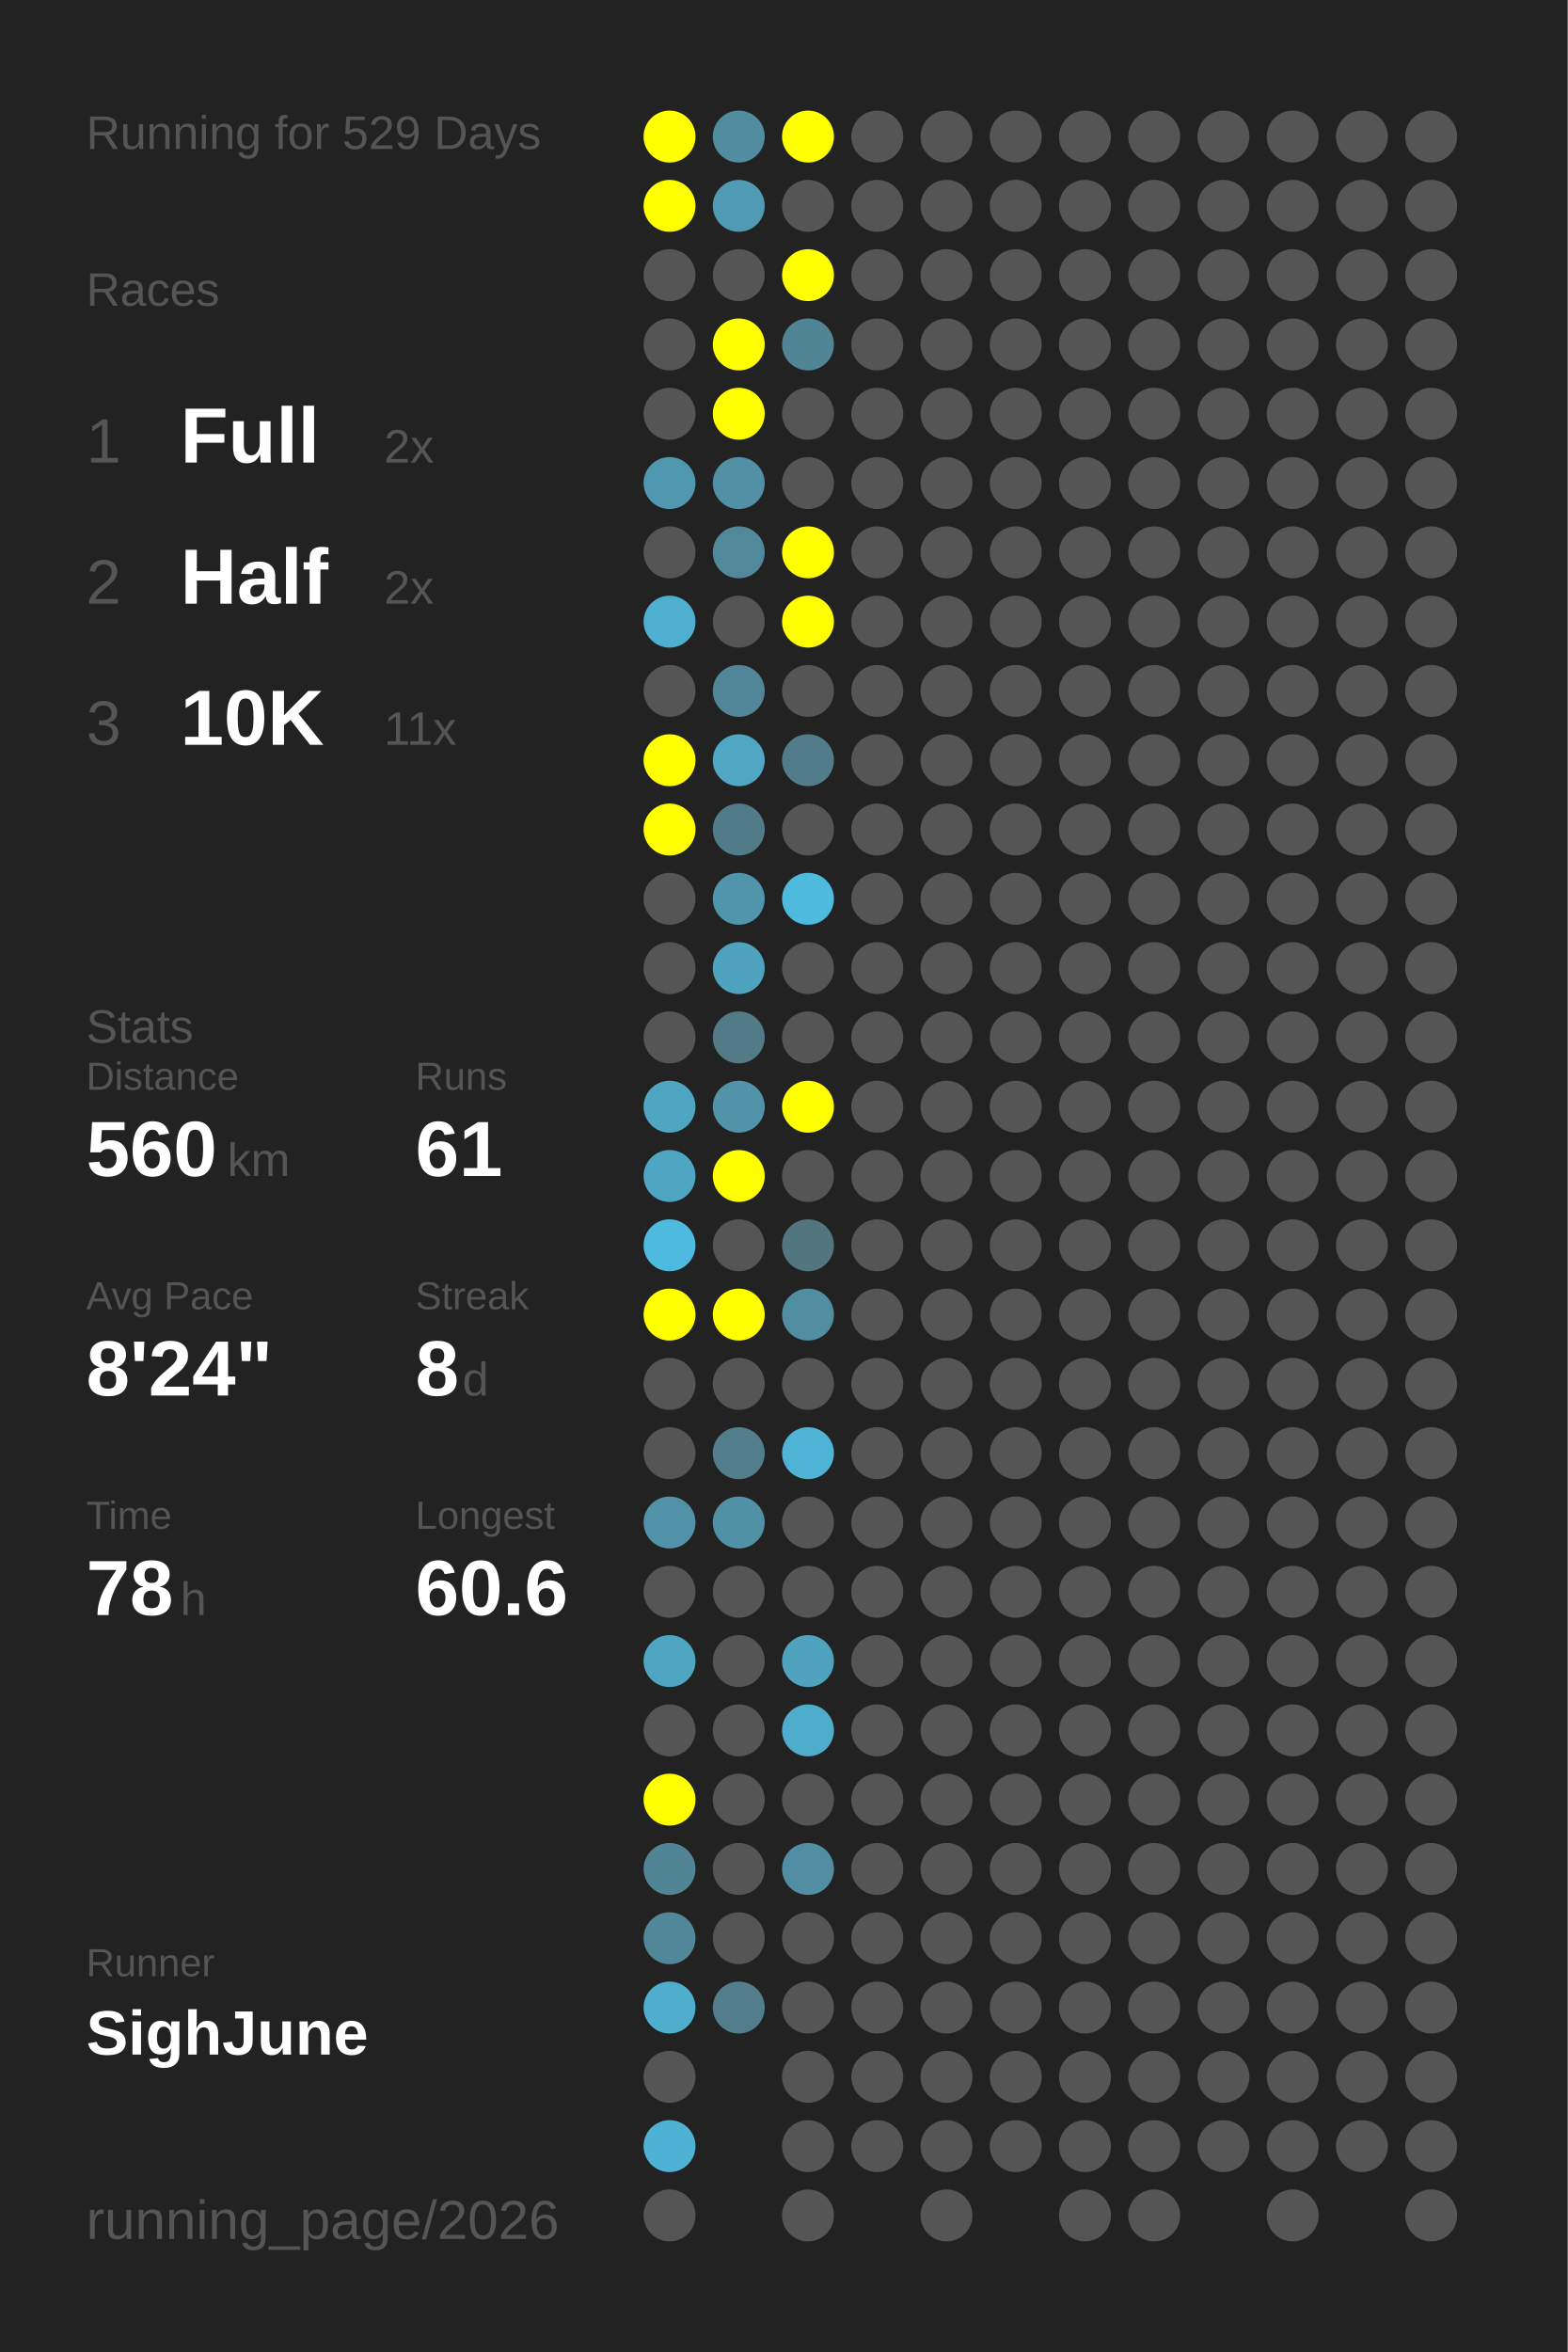
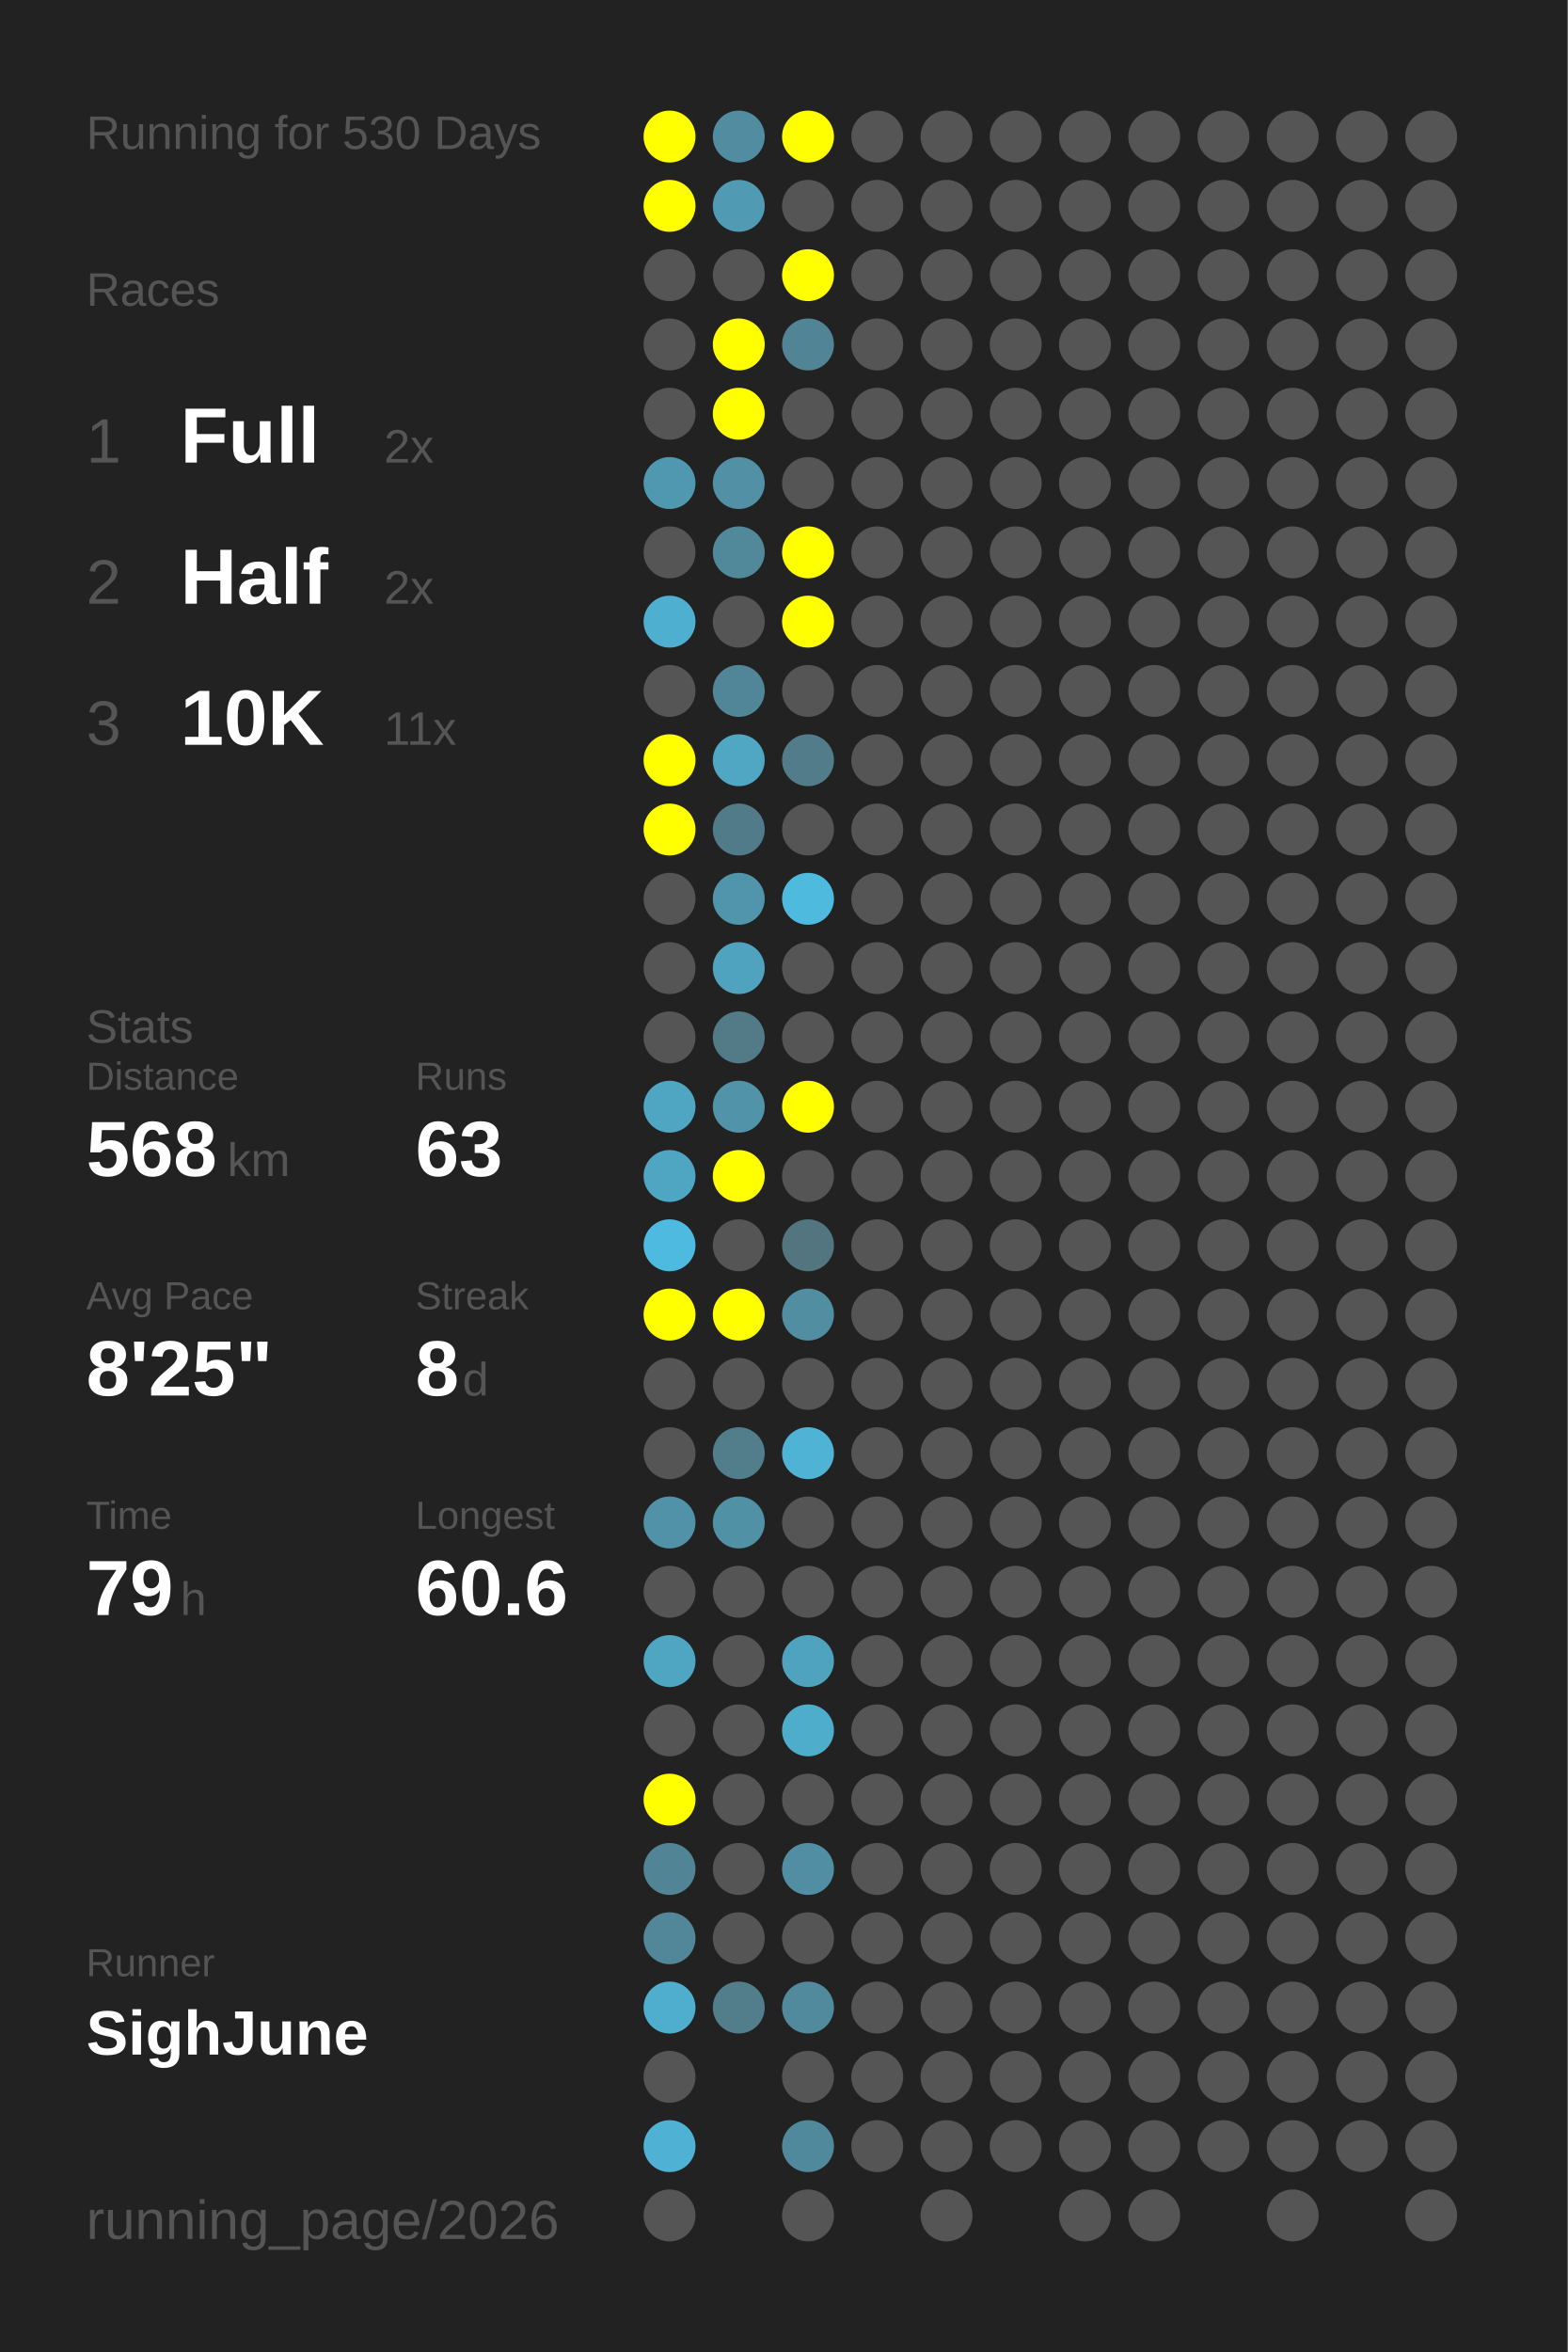
<svg xmlns="http://www.w3.org/2000/svg" baseProfile="full" height="300mm" version="1.1" viewBox="0,0,200,300" width="200mm">
  <defs />
  <rect fill="#222222" height="300" width="200" x="0" y="0" />
-   <text fill="#555555" style="font-size:6px; font-family:Arial;" x="11" y="19">Running for 529 Days</text>
+   <text fill="#555555" style="font-size:6px; font-family:Arial;" x="11" y="19">Running for 530 Days</text>
  <text fill="#555555" style="font-size:6px; font-family:Arial;" x="11" y="39">Races</text>
  <text fill="#555555" style="font-size:8px; font-family:Arial;" x="11" y="59">1</text>
  <text fill="#FFFFFF" style="font-size:10px; font-family:Arial; font-weight:bold;" x="23" y="59">Full</text>
  <text fill="#555555" style="font-size:6px; font-family:Arial;" x="49" y="59">2x</text>
  <text fill="#555555" style="font-size:8px; font-family:Arial;" x="11" y="77">2</text>
  <text fill="#FFFFFF" style="font-size:10px; font-family:Arial; font-weight:bold;" x="23" y="77">Half</text>
  <text fill="#555555" style="font-size:6px; font-family:Arial;" x="49" y="77">2x</text>
  <text fill="#555555" style="font-size:8px; font-family:Arial;" x="11" y="95">3</text>
  <text fill="#FFFFFF" style="font-size:10px; font-family:Arial; font-weight:bold;" x="23" y="95">10K</text>
  <text fill="#555555" style="font-size:6px; font-family:Arial;" x="49" y="95">11x</text>
  <text fill="#555555" style="font-size:6px; font-family:Arial;" x="11" y="133">Stats</text>
  <text fill="#555555" style="font-size:5px; font-family:Arial;" x="11" y="139">Distance</text>
-   <text fill="#FFFFFF" style="font-size:10px; font-family:Arial; font-weight:bold;" x="11" y="150">560</text>
+   <text fill="#FFFFFF" style="font-size:10px; font-family:Arial; font-weight:bold;" x="11" y="150">568</text>
  <text fill="#555555" style="font-size:6px; font-family:Arial;" x="29" y="150">km</text>
  <text fill="#555555" style="font-size:5px; font-family:Arial;" x="53" y="139">Runs</text>
-   <text fill="#FFFFFF" style="font-size:10px; font-family:Arial; font-weight:bold;" x="53" y="150">61</text>
+   <text fill="#FFFFFF" style="font-size:10px; font-family:Arial; font-weight:bold;" x="53" y="150">63</text>
  <text fill="#555555" style="font-size:5px; font-family:Arial;" x="11" y="167">Avg Pace</text>
-   <text fill="#FFFFFF" style="font-size:10px; font-family:Arial; font-weight:bold;" x="11" y="178">8'24"</text>
+   <text fill="#FFFFFF" style="font-size:10px; font-family:Arial; font-weight:bold;" x="11" y="178">8'25"</text>
  <text fill="#555555" style="font-size:5px; font-family:Arial;" x="53" y="167">Streak</text>
  <text fill="#FFFFFF" style="font-size:10px; font-family:Arial; font-weight:bold;" x="53" y="178">8</text>
  <text fill="#555555" style="font-size:6px; font-family:Arial;" x="59" y="178">d</text>
  <text fill="#555555" style="font-size:5px; font-family:Arial;" x="11" y="195">Time</text>
-   <text fill="#FFFFFF" style="font-size:10px; font-family:Arial; font-weight:bold;" x="11" y="206">78</text>
+   <text fill="#FFFFFF" style="font-size:10px; font-family:Arial; font-weight:bold;" x="11" y="206">79</text>
  <text fill="#555555" style="font-size:6px; font-family:Arial;" x="23" y="206">h</text>
  <text fill="#555555" style="font-size:5px; font-family:Arial;" x="53" y="195">Longest</text>
  <text fill="#FFFFFF" style="font-size:10px; font-family:Arial; font-weight:bold;" x="53" y="206">60.6</text>
  <text fill="#555555" style="font-size:5px; font-family:Arial;" x="11" y="252.065">Runner</text>
  <text fill="#FFFFFF" style="font-size:8px; font-family:Arial; font-weight:bold;" x="11" y="262.065">SighJune</text>
  <text fill="#555555" style="font-size:7px; font-family:Arial;" x="11" y="285.581">running_page/2026</text>
  <circle cx="85.417" cy="17.419" fill="#FFFF00" r="3.312" />
  <circle cx="85.417" cy="26.258" fill="#FFFF00" r="3.312" />
  <circle cx="85.417" cy="35.097" fill="#555555" r="3.312" />
  <circle cx="85.417" cy="43.935" fill="#555555" r="3.312" />
  <circle cx="85.417" cy="52.774" fill="#555555" r="3.312" />
  <circle cx="85.417" cy="61.613" fill="#5098b0" r="3.312" />
  <circle cx="85.417" cy="70.452" fill="#555555" r="3.312" />
  <circle cx="85.417" cy="79.29" fill="#4fafd0" r="3.312" />
  <circle cx="85.417" cy="88.129" fill="#555555" r="3.312" />
  <circle cx="85.417" cy="96.968" fill="#FFFF00" r="3.312" />
  <circle cx="85.417" cy="105.806" fill="#FFFF00" r="3.312" />
  <circle cx="85.417" cy="114.645" fill="#555555" r="3.312" />
  <circle cx="85.417" cy="123.484" fill="#555555" r="3.312" />
  <circle cx="85.417" cy="132.323" fill="#555555" r="3.312" />
  <circle cx="85.417" cy="141.161" fill="#4fa6c3" r="3.312" />
  <circle cx="85.417" cy="150" fill="#4fa6c3" r="3.312" />
  <circle cx="85.417" cy="158.839" fill="#4ebadf" r="3.312" />
  <circle cx="85.417" cy="167.677" fill="#FFFF00" r="3.312" />
  <circle cx="85.417" cy="176.516" fill="#555555" r="3.312" />
  <circle cx="85.417" cy="185.355" fill="#555555" r="3.312" />
  <circle cx="85.417" cy="194.194" fill="#5192a8" r="3.312" />
  <circle cx="85.417" cy="203.032" fill="#555555" r="3.312" />
  <circle cx="85.417" cy="211.871" fill="#4fa6c3" r="3.312" />
  <circle cx="85.417" cy="220.71" fill="#555555" r="3.312" />
  <circle cx="85.417" cy="229.548" fill="#FFFF00" r="3.312" />
  <circle cx="85.417" cy="238.387" fill="#518495" r="3.312" />
  <circle cx="85.417" cy="247.226" fill="#518799" r="3.312" />
  <circle cx="85.417" cy="256.065" fill="#4faece" r="3.312" />
  <circle cx="85.417" cy="264.903" fill="#555555" r="3.312" />
  <circle cx="85.417" cy="273.742" fill="#4fb2d4" r="3.312" />
  <circle cx="85.417" cy="282.581" fill="#555555" r="3.312" />
  <circle cx="94.25" cy="17.419" fill="#518ca0" r="3.312" />
  <circle cx="94.25" cy="26.258" fill="#509ab3" r="3.312" />
  <circle cx="94.25" cy="35.097" fill="#555555" r="3.312" />
  <circle cx="94.25" cy="43.935" fill="#FFFF00" r="3.312" />
  <circle cx="94.25" cy="52.774" fill="#FFFF00" r="3.312" />
  <circle cx="94.25" cy="61.613" fill="#5190a5" r="3.312" />
  <circle cx="94.25" cy="70.452" fill="#51899b" r="3.312" />
  <circle cx="94.25" cy="79.29" fill="#555555" r="3.312" />
  <circle cx="94.25" cy="88.129" fill="#518698" r="3.312" />
  <circle cx="94.25" cy="96.968" fill="#4fa7c4" r="3.312" />
  <circle cx="94.25" cy="105.806" fill="#527b89" r="3.312" />
  <circle cx="94.25" cy="114.645" fill="#5095ac" r="3.312" />
  <circle cx="94.25" cy="123.484" fill="#4fa3bf" r="3.312" />
  <circle cx="94.25" cy="132.323" fill="#527a87" r="3.312" />
  <circle cx="94.25" cy="141.161" fill="#5193a9" r="3.312" />
  <circle cx="94.25" cy="150" fill="#FFFF00" r="3.312" />
  <circle cx="94.25" cy="158.839" fill="#555555" r="3.312" />
  <circle cx="94.25" cy="167.677" fill="#FFFF00" r="3.312" />
  <circle cx="94.25" cy="176.516" fill="#555555" r="3.312" />
  <circle cx="94.25" cy="185.355" fill="#527e8c" r="3.312" />
  <circle cx="94.25" cy="194.194" fill="#5191a6" r="3.312" />
  <circle cx="94.25" cy="203.032" fill="#555555" r="3.312" />
  <circle cx="94.25" cy="211.871" fill="#555555" r="3.312" />
  <circle cx="94.25" cy="220.71" fill="#555555" r="3.312" />
  <circle cx="94.25" cy="229.548" fill="#555555" r="3.312" />
  <circle cx="94.25" cy="238.387" fill="#555555" r="3.312" />
  <circle cx="94.25" cy="247.226" fill="#555555" r="3.312" />
  <circle cx="94.25" cy="256.065" fill="#527d8b" r="3.312" />
  <circle cx="103.083" cy="17.419" fill="#FFFF00" r="3.312" />
  <circle cx="103.083" cy="26.258" fill="#555555" r="3.312" />
  <circle cx="103.083" cy="35.097" fill="#FFFF00" r="3.312" />
  <circle cx="103.083" cy="43.935" fill="#518495" r="3.312" />
  <circle cx="103.083" cy="52.774" fill="#555555" r="3.312" />
  <circle cx="103.083" cy="61.613" fill="#555555" r="3.312" />
  <circle cx="103.083" cy="70.452" fill="#FFFF00" r="3.312" />
  <circle cx="103.083" cy="79.29" fill="#FFFF00" r="3.312" />
  <circle cx="103.083" cy="88.129" fill="#555555" r="3.312" />
  <circle cx="103.083" cy="96.968" fill="#527c8a" r="3.312" />
  <circle cx="103.083" cy="105.806" fill="#555555" r="3.312" />
  <circle cx="103.083" cy="114.645" fill="#4ebade" r="3.312" />
  <circle cx="103.083" cy="123.484" fill="#555555" r="3.312" />
  <circle cx="103.083" cy="132.323" fill="#555555" r="3.312" />
  <circle cx="103.083" cy="141.161" fill="#FFFF00" r="3.312" />
  <circle cx="103.083" cy="150" fill="#555555" r="3.312" />
  <circle cx="103.083" cy="158.839" fill="#527580" r="3.312" />
  <circle cx="103.083" cy="167.677" fill="#518ea2" r="3.312" />
  <circle cx="103.083" cy="176.516" fill="#555555" r="3.312" />
  <circle cx="103.083" cy="185.355" fill="#4eb3d5" r="3.312" />
  <circle cx="103.083" cy="194.194" fill="#555555" r="3.312" />
  <circle cx="103.083" cy="203.032" fill="#555555" r="3.312" />
  <circle cx="103.083" cy="211.871" fill="#4fa3bf" r="3.312" />
  <circle cx="103.083" cy="220.71" fill="#4fadcc" r="3.312" />
  <circle cx="103.083" cy="229.548" fill="#555555" r="3.312" />
  <circle cx="103.083" cy="238.387" fill="#518ea3" r="3.312" />
  <circle cx="103.083" cy="247.226" fill="#555555" r="3.312" />
-   <circle cx="103.083" cy="256.065" fill="#555555" r="3.312" />
+   <circle cx="103.083" cy="256.065" fill="#518a9d" r="3.312" />
  <circle cx="103.083" cy="264.903" fill="#555555" r="3.312" />
-   <circle cx="103.083" cy="273.742" fill="#555555" r="3.312" />
+   <circle cx="103.083" cy="273.742" fill="#51899c" r="3.312" />
  <circle cx="103.083" cy="282.581" fill="#555555" r="3.312" />
  <circle cx="111.917" cy="17.419" fill="#555555" r="3.312" />
  <circle cx="111.917" cy="26.258" fill="#555555" r="3.312" />
  <circle cx="111.917" cy="35.097" fill="#555555" r="3.312" />
  <circle cx="111.917" cy="43.935" fill="#555555" r="3.312" />
  <circle cx="111.917" cy="52.774" fill="#555555" r="3.312" />
  <circle cx="111.917" cy="61.613" fill="#555555" r="3.312" />
  <circle cx="111.917" cy="70.452" fill="#555555" r="3.312" />
  <circle cx="111.917" cy="79.29" fill="#555555" r="3.312" />
  <circle cx="111.917" cy="88.129" fill="#555555" r="3.312" />
  <circle cx="111.917" cy="96.968" fill="#555555" r="3.312" />
  <circle cx="111.917" cy="105.806" fill="#555555" r="3.312" />
  <circle cx="111.917" cy="114.645" fill="#555555" r="3.312" />
  <circle cx="111.917" cy="123.484" fill="#555555" r="3.312" />
  <circle cx="111.917" cy="132.323" fill="#555555" r="3.312" />
  <circle cx="111.917" cy="141.161" fill="#555555" r="3.312" />
  <circle cx="111.917" cy="150" fill="#555555" r="3.312" />
  <circle cx="111.917" cy="158.839" fill="#555555" r="3.312" />
  <circle cx="111.917" cy="167.677" fill="#555555" r="3.312" />
  <circle cx="111.917" cy="176.516" fill="#555555" r="3.312" />
  <circle cx="111.917" cy="185.355" fill="#555555" r="3.312" />
  <circle cx="111.917" cy="194.194" fill="#555555" r="3.312" />
  <circle cx="111.917" cy="203.032" fill="#555555" r="3.312" />
  <circle cx="111.917" cy="211.871" fill="#555555" r="3.312" />
  <circle cx="111.917" cy="220.71" fill="#555555" r="3.312" />
  <circle cx="111.917" cy="229.548" fill="#555555" r="3.312" />
  <circle cx="111.917" cy="238.387" fill="#555555" r="3.312" />
  <circle cx="111.917" cy="247.226" fill="#555555" r="3.312" />
  <circle cx="111.917" cy="256.065" fill="#555555" r="3.312" />
  <circle cx="111.917" cy="264.903" fill="#555555" r="3.312" />
  <circle cx="111.917" cy="273.742" fill="#555555" r="3.312" />
  <circle cx="120.75" cy="17.419" fill="#555555" r="3.312" />
  <circle cx="120.75" cy="26.258" fill="#555555" r="3.312" />
  <circle cx="120.75" cy="35.097" fill="#555555" r="3.312" />
  <circle cx="120.75" cy="43.935" fill="#555555" r="3.312" />
  <circle cx="120.75" cy="52.774" fill="#555555" r="3.312" />
  <circle cx="120.75" cy="61.613" fill="#555555" r="3.312" />
  <circle cx="120.75" cy="70.452" fill="#555555" r="3.312" />
  <circle cx="120.75" cy="79.29" fill="#555555" r="3.312" />
  <circle cx="120.75" cy="88.129" fill="#555555" r="3.312" />
  <circle cx="120.75" cy="96.968" fill="#555555" r="3.312" />
  <circle cx="120.75" cy="105.806" fill="#555555" r="3.312" />
  <circle cx="120.75" cy="114.645" fill="#555555" r="3.312" />
  <circle cx="120.75" cy="123.484" fill="#555555" r="3.312" />
  <circle cx="120.75" cy="132.323" fill="#555555" r="3.312" />
  <circle cx="120.75" cy="141.161" fill="#555555" r="3.312" />
  <circle cx="120.75" cy="150" fill="#555555" r="3.312" />
  <circle cx="120.75" cy="158.839" fill="#555555" r="3.312" />
  <circle cx="120.75" cy="167.677" fill="#555555" r="3.312" />
  <circle cx="120.75" cy="176.516" fill="#555555" r="3.312" />
  <circle cx="120.75" cy="185.355" fill="#555555" r="3.312" />
  <circle cx="120.75" cy="194.194" fill="#555555" r="3.312" />
  <circle cx="120.75" cy="203.032" fill="#555555" r="3.312" />
  <circle cx="120.75" cy="211.871" fill="#555555" r="3.312" />
  <circle cx="120.75" cy="220.71" fill="#555555" r="3.312" />
  <circle cx="120.75" cy="229.548" fill="#555555" r="3.312" />
  <circle cx="120.75" cy="238.387" fill="#555555" r="3.312" />
  <circle cx="120.75" cy="247.226" fill="#555555" r="3.312" />
  <circle cx="120.75" cy="256.065" fill="#555555" r="3.312" />
  <circle cx="120.75" cy="264.903" fill="#555555" r="3.312" />
  <circle cx="120.75" cy="273.742" fill="#555555" r="3.312" />
  <circle cx="120.75" cy="282.581" fill="#555555" r="3.312" />
  <circle cx="129.583" cy="17.419" fill="#555555" r="3.312" />
  <circle cx="129.583" cy="26.258" fill="#555555" r="3.312" />
  <circle cx="129.583" cy="35.097" fill="#555555" r="3.312" />
  <circle cx="129.583" cy="43.935" fill="#555555" r="3.312" />
  <circle cx="129.583" cy="52.774" fill="#555555" r="3.312" />
  <circle cx="129.583" cy="61.613" fill="#555555" r="3.312" />
  <circle cx="129.583" cy="70.452" fill="#555555" r="3.312" />
  <circle cx="129.583" cy="79.29" fill="#555555" r="3.312" />
  <circle cx="129.583" cy="88.129" fill="#555555" r="3.312" />
  <circle cx="129.583" cy="96.968" fill="#555555" r="3.312" />
  <circle cx="129.583" cy="105.806" fill="#555555" r="3.312" />
  <circle cx="129.583" cy="114.645" fill="#555555" r="3.312" />
  <circle cx="129.583" cy="123.484" fill="#555555" r="3.312" />
  <circle cx="129.583" cy="132.323" fill="#555555" r="3.312" />
  <circle cx="129.583" cy="141.161" fill="#555555" r="3.312" />
  <circle cx="129.583" cy="150" fill="#555555" r="3.312" />
  <circle cx="129.583" cy="158.839" fill="#555555" r="3.312" />
  <circle cx="129.583" cy="167.677" fill="#555555" r="3.312" />
  <circle cx="129.583" cy="176.516" fill="#555555" r="3.312" />
  <circle cx="129.583" cy="185.355" fill="#555555" r="3.312" />
  <circle cx="129.583" cy="194.194" fill="#555555" r="3.312" />
  <circle cx="129.583" cy="203.032" fill="#555555" r="3.312" />
  <circle cx="129.583" cy="211.871" fill="#555555" r="3.312" />
  <circle cx="129.583" cy="220.71" fill="#555555" r="3.312" />
  <circle cx="129.583" cy="229.548" fill="#555555" r="3.312" />
  <circle cx="129.583" cy="238.387" fill="#555555" r="3.312" />
  <circle cx="129.583" cy="247.226" fill="#555555" r="3.312" />
  <circle cx="129.583" cy="256.065" fill="#555555" r="3.312" />
  <circle cx="129.583" cy="264.903" fill="#555555" r="3.312" />
  <circle cx="129.583" cy="273.742" fill="#555555" r="3.312" />
  <circle cx="138.417" cy="17.419" fill="#555555" r="3.312" />
  <circle cx="138.417" cy="26.258" fill="#555555" r="3.312" />
  <circle cx="138.417" cy="35.097" fill="#555555" r="3.312" />
  <circle cx="138.417" cy="43.935" fill="#555555" r="3.312" />
  <circle cx="138.417" cy="52.774" fill="#555555" r="3.312" />
  <circle cx="138.417" cy="61.613" fill="#555555" r="3.312" />
  <circle cx="138.417" cy="70.452" fill="#555555" r="3.312" />
  <circle cx="138.417" cy="79.29" fill="#555555" r="3.312" />
  <circle cx="138.417" cy="88.129" fill="#555555" r="3.312" />
  <circle cx="138.417" cy="96.968" fill="#555555" r="3.312" />
  <circle cx="138.417" cy="105.806" fill="#555555" r="3.312" />
  <circle cx="138.417" cy="114.645" fill="#555555" r="3.312" />
  <circle cx="138.417" cy="123.484" fill="#555555" r="3.312" />
  <circle cx="138.417" cy="132.323" fill="#555555" r="3.312" />
  <circle cx="138.417" cy="141.161" fill="#555555" r="3.312" />
  <circle cx="138.417" cy="150" fill="#555555" r="3.312" />
  <circle cx="138.417" cy="158.839" fill="#555555" r="3.312" />
  <circle cx="138.417" cy="167.677" fill="#555555" r="3.312" />
  <circle cx="138.417" cy="176.516" fill="#555555" r="3.312" />
  <circle cx="138.417" cy="185.355" fill="#555555" r="3.312" />
  <circle cx="138.417" cy="194.194" fill="#555555" r="3.312" />
  <circle cx="138.417" cy="203.032" fill="#555555" r="3.312" />
  <circle cx="138.417" cy="211.871" fill="#555555" r="3.312" />
  <circle cx="138.417" cy="220.71" fill="#555555" r="3.312" />
  <circle cx="138.417" cy="229.548" fill="#555555" r="3.312" />
  <circle cx="138.417" cy="238.387" fill="#555555" r="3.312" />
  <circle cx="138.417" cy="247.226" fill="#555555" r="3.312" />
  <circle cx="138.417" cy="256.065" fill="#555555" r="3.312" />
  <circle cx="138.417" cy="264.903" fill="#555555" r="3.312" />
  <circle cx="138.417" cy="273.742" fill="#555555" r="3.312" />
  <circle cx="138.417" cy="282.581" fill="#555555" r="3.312" />
  <circle cx="147.25" cy="17.419" fill="#555555" r="3.312" />
  <circle cx="147.25" cy="26.258" fill="#555555" r="3.312" />
  <circle cx="147.25" cy="35.097" fill="#555555" r="3.312" />
  <circle cx="147.25" cy="43.935" fill="#555555" r="3.312" />
  <circle cx="147.25" cy="52.774" fill="#555555" r="3.312" />
  <circle cx="147.25" cy="61.613" fill="#555555" r="3.312" />
  <circle cx="147.25" cy="70.452" fill="#555555" r="3.312" />
  <circle cx="147.25" cy="79.29" fill="#555555" r="3.312" />
  <circle cx="147.25" cy="88.129" fill="#555555" r="3.312" />
  <circle cx="147.25" cy="96.968" fill="#555555" r="3.312" />
  <circle cx="147.25" cy="105.806" fill="#555555" r="3.312" />
  <circle cx="147.25" cy="114.645" fill="#555555" r="3.312" />
  <circle cx="147.25" cy="123.484" fill="#555555" r="3.312" />
  <circle cx="147.25" cy="132.323" fill="#555555" r="3.312" />
  <circle cx="147.25" cy="141.161" fill="#555555" r="3.312" />
  <circle cx="147.25" cy="150" fill="#555555" r="3.312" />
  <circle cx="147.25" cy="158.839" fill="#555555" r="3.312" />
  <circle cx="147.25" cy="167.677" fill="#555555" r="3.312" />
  <circle cx="147.25" cy="176.516" fill="#555555" r="3.312" />
  <circle cx="147.25" cy="185.355" fill="#555555" r="3.312" />
  <circle cx="147.25" cy="194.194" fill="#555555" r="3.312" />
  <circle cx="147.25" cy="203.032" fill="#555555" r="3.312" />
  <circle cx="147.25" cy="211.871" fill="#555555" r="3.312" />
  <circle cx="147.25" cy="220.71" fill="#555555" r="3.312" />
  <circle cx="147.25" cy="229.548" fill="#555555" r="3.312" />
  <circle cx="147.25" cy="238.387" fill="#555555" r="3.312" />
  <circle cx="147.25" cy="247.226" fill="#555555" r="3.312" />
  <circle cx="147.25" cy="256.065" fill="#555555" r="3.312" />
  <circle cx="147.25" cy="264.903" fill="#555555" r="3.312" />
  <circle cx="147.25" cy="273.742" fill="#555555" r="3.312" />
  <circle cx="147.25" cy="282.581" fill="#555555" r="3.312" />
  <circle cx="156.083" cy="17.419" fill="#555555" r="3.312" />
  <circle cx="156.083" cy="26.258" fill="#555555" r="3.312" />
  <circle cx="156.083" cy="35.097" fill="#555555" r="3.312" />
  <circle cx="156.083" cy="43.935" fill="#555555" r="3.312" />
  <circle cx="156.083" cy="52.774" fill="#555555" r="3.312" />
  <circle cx="156.083" cy="61.613" fill="#555555" r="3.312" />
  <circle cx="156.083" cy="70.452" fill="#555555" r="3.312" />
  <circle cx="156.083" cy="79.29" fill="#555555" r="3.312" />
  <circle cx="156.083" cy="88.129" fill="#555555" r="3.312" />
  <circle cx="156.083" cy="96.968" fill="#555555" r="3.312" />
  <circle cx="156.083" cy="105.806" fill="#555555" r="3.312" />
  <circle cx="156.083" cy="114.645" fill="#555555" r="3.312" />
  <circle cx="156.083" cy="123.484" fill="#555555" r="3.312" />
  <circle cx="156.083" cy="132.323" fill="#555555" r="3.312" />
  <circle cx="156.083" cy="141.161" fill="#555555" r="3.312" />
  <circle cx="156.083" cy="150" fill="#555555" r="3.312" />
  <circle cx="156.083" cy="158.839" fill="#555555" r="3.312" />
  <circle cx="156.083" cy="167.677" fill="#555555" r="3.312" />
  <circle cx="156.083" cy="176.516" fill="#555555" r="3.312" />
  <circle cx="156.083" cy="185.355" fill="#555555" r="3.312" />
  <circle cx="156.083" cy="194.194" fill="#555555" r="3.312" />
  <circle cx="156.083" cy="203.032" fill="#555555" r="3.312" />
  <circle cx="156.083" cy="211.871" fill="#555555" r="3.312" />
  <circle cx="156.083" cy="220.71" fill="#555555" r="3.312" />
  <circle cx="156.083" cy="229.548" fill="#555555" r="3.312" />
  <circle cx="156.083" cy="238.387" fill="#555555" r="3.312" />
  <circle cx="156.083" cy="247.226" fill="#555555" r="3.312" />
  <circle cx="156.083" cy="256.065" fill="#555555" r="3.312" />
  <circle cx="156.083" cy="264.903" fill="#555555" r="3.312" />
  <circle cx="156.083" cy="273.742" fill="#555555" r="3.312" />
  <circle cx="164.917" cy="17.419" fill="#555555" r="3.312" />
  <circle cx="164.917" cy="26.258" fill="#555555" r="3.312" />
  <circle cx="164.917" cy="35.097" fill="#555555" r="3.312" />
  <circle cx="164.917" cy="43.935" fill="#555555" r="3.312" />
  <circle cx="164.917" cy="52.774" fill="#555555" r="3.312" />
  <circle cx="164.917" cy="61.613" fill="#555555" r="3.312" />
  <circle cx="164.917" cy="70.452" fill="#555555" r="3.312" />
  <circle cx="164.917" cy="79.29" fill="#555555" r="3.312" />
  <circle cx="164.917" cy="88.129" fill="#555555" r="3.312" />
  <circle cx="164.917" cy="96.968" fill="#555555" r="3.312" />
  <circle cx="164.917" cy="105.806" fill="#555555" r="3.312" />
  <circle cx="164.917" cy="114.645" fill="#555555" r="3.312" />
  <circle cx="164.917" cy="123.484" fill="#555555" r="3.312" />
  <circle cx="164.917" cy="132.323" fill="#555555" r="3.312" />
  <circle cx="164.917" cy="141.161" fill="#555555" r="3.312" />
  <circle cx="164.917" cy="150" fill="#555555" r="3.312" />
  <circle cx="164.917" cy="158.839" fill="#555555" r="3.312" />
  <circle cx="164.917" cy="167.677" fill="#555555" r="3.312" />
  <circle cx="164.917" cy="176.516" fill="#555555" r="3.312" />
  <circle cx="164.917" cy="185.355" fill="#555555" r="3.312" />
  <circle cx="164.917" cy="194.194" fill="#555555" r="3.312" />
  <circle cx="164.917" cy="203.032" fill="#555555" r="3.312" />
  <circle cx="164.917" cy="211.871" fill="#555555" r="3.312" />
  <circle cx="164.917" cy="220.71" fill="#555555" r="3.312" />
  <circle cx="164.917" cy="229.548" fill="#555555" r="3.312" />
  <circle cx="164.917" cy="238.387" fill="#555555" r="3.312" />
  <circle cx="164.917" cy="247.226" fill="#555555" r="3.312" />
  <circle cx="164.917" cy="256.065" fill="#555555" r="3.312" />
  <circle cx="164.917" cy="264.903" fill="#555555" r="3.312" />
  <circle cx="164.917" cy="273.742" fill="#555555" r="3.312" />
  <circle cx="164.917" cy="282.581" fill="#555555" r="3.312" />
  <circle cx="173.75" cy="17.419" fill="#555555" r="3.312" />
  <circle cx="173.75" cy="26.258" fill="#555555" r="3.312" />
  <circle cx="173.75" cy="35.097" fill="#555555" r="3.312" />
  <circle cx="173.75" cy="43.935" fill="#555555" r="3.312" />
  <circle cx="173.75" cy="52.774" fill="#555555" r="3.312" />
  <circle cx="173.75" cy="61.613" fill="#555555" r="3.312" />
  <circle cx="173.75" cy="70.452" fill="#555555" r="3.312" />
  <circle cx="173.75" cy="79.29" fill="#555555" r="3.312" />
  <circle cx="173.75" cy="88.129" fill="#555555" r="3.312" />
  <circle cx="173.75" cy="96.968" fill="#555555" r="3.312" />
  <circle cx="173.75" cy="105.806" fill="#555555" r="3.312" />
  <circle cx="173.75" cy="114.645" fill="#555555" r="3.312" />
  <circle cx="173.75" cy="123.484" fill="#555555" r="3.312" />
  <circle cx="173.75" cy="132.323" fill="#555555" r="3.312" />
  <circle cx="173.75" cy="141.161" fill="#555555" r="3.312" />
  <circle cx="173.75" cy="150" fill="#555555" r="3.312" />
  <circle cx="173.75" cy="158.839" fill="#555555" r="3.312" />
  <circle cx="173.75" cy="167.677" fill="#555555" r="3.312" />
  <circle cx="173.75" cy="176.516" fill="#555555" r="3.312" />
  <circle cx="173.75" cy="185.355" fill="#555555" r="3.312" />
  <circle cx="173.75" cy="194.194" fill="#555555" r="3.312" />
  <circle cx="173.75" cy="203.032" fill="#555555" r="3.312" />
  <circle cx="173.75" cy="211.871" fill="#555555" r="3.312" />
  <circle cx="173.75" cy="220.71" fill="#555555" r="3.312" />
  <circle cx="173.75" cy="229.548" fill="#555555" r="3.312" />
  <circle cx="173.75" cy="238.387" fill="#555555" r="3.312" />
  <circle cx="173.75" cy="247.226" fill="#555555" r="3.312" />
  <circle cx="173.75" cy="256.065" fill="#555555" r="3.312" />
  <circle cx="173.75" cy="264.903" fill="#555555" r="3.312" />
  <circle cx="173.75" cy="273.742" fill="#555555" r="3.312" />
  <circle cx="182.583" cy="17.419" fill="#555555" r="3.312" />
  <circle cx="182.583" cy="26.258" fill="#555555" r="3.312" />
  <circle cx="182.583" cy="35.097" fill="#555555" r="3.312" />
  <circle cx="182.583" cy="43.935" fill="#555555" r="3.312" />
  <circle cx="182.583" cy="52.774" fill="#555555" r="3.312" />
  <circle cx="182.583" cy="61.613" fill="#555555" r="3.312" />
  <circle cx="182.583" cy="70.452" fill="#555555" r="3.312" />
  <circle cx="182.583" cy="79.29" fill="#555555" r="3.312" />
  <circle cx="182.583" cy="88.129" fill="#555555" r="3.312" />
  <circle cx="182.583" cy="96.968" fill="#555555" r="3.312" />
  <circle cx="182.583" cy="105.806" fill="#555555" r="3.312" />
  <circle cx="182.583" cy="114.645" fill="#555555" r="3.312" />
  <circle cx="182.583" cy="123.484" fill="#555555" r="3.312" />
  <circle cx="182.583" cy="132.323" fill="#555555" r="3.312" />
  <circle cx="182.583" cy="141.161" fill="#555555" r="3.312" />
  <circle cx="182.583" cy="150" fill="#555555" r="3.312" />
  <circle cx="182.583" cy="158.839" fill="#555555" r="3.312" />
  <circle cx="182.583" cy="167.677" fill="#555555" r="3.312" />
  <circle cx="182.583" cy="176.516" fill="#555555" r="3.312" />
  <circle cx="182.583" cy="185.355" fill="#555555" r="3.312" />
  <circle cx="182.583" cy="194.194" fill="#555555" r="3.312" />
  <circle cx="182.583" cy="203.032" fill="#555555" r="3.312" />
  <circle cx="182.583" cy="211.871" fill="#555555" r="3.312" />
  <circle cx="182.583" cy="220.71" fill="#555555" r="3.312" />
  <circle cx="182.583" cy="229.548" fill="#555555" r="3.312" />
  <circle cx="182.583" cy="238.387" fill="#555555" r="3.312" />
  <circle cx="182.583" cy="247.226" fill="#555555" r="3.312" />
  <circle cx="182.583" cy="256.065" fill="#555555" r="3.312" />
  <circle cx="182.583" cy="264.903" fill="#555555" r="3.312" />
  <circle cx="182.583" cy="273.742" fill="#555555" r="3.312" />
  <circle cx="182.583" cy="282.581" fill="#555555" r="3.312" />
</svg>
